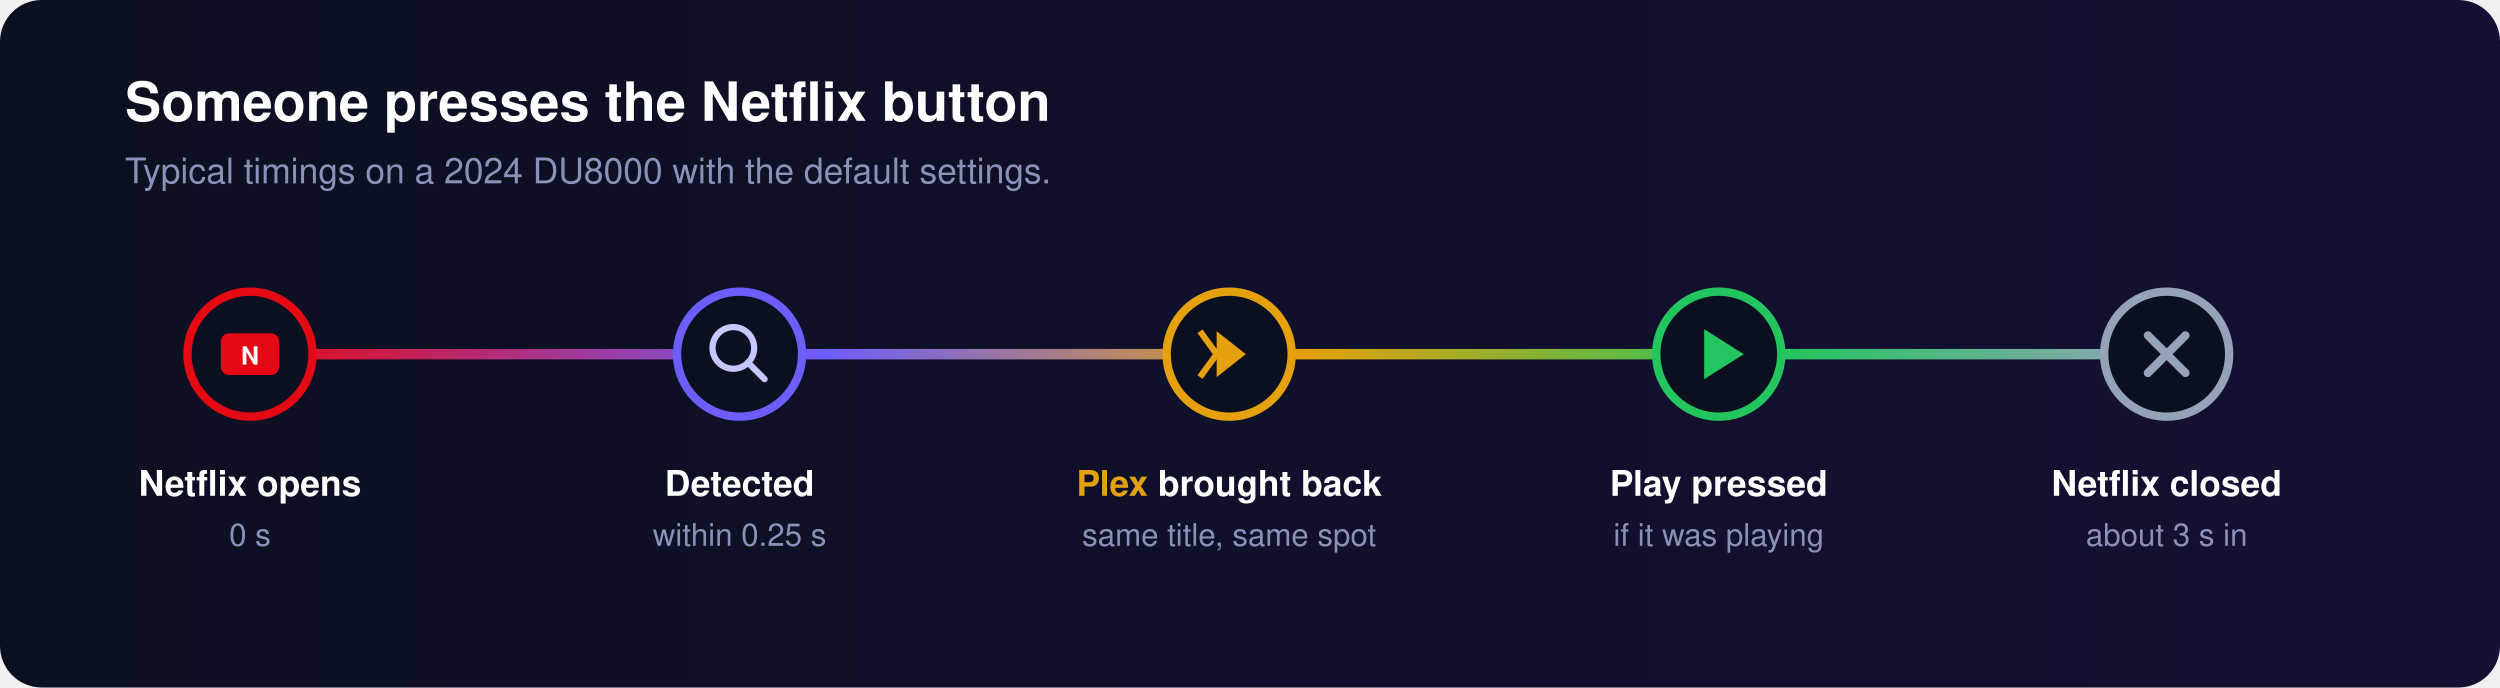
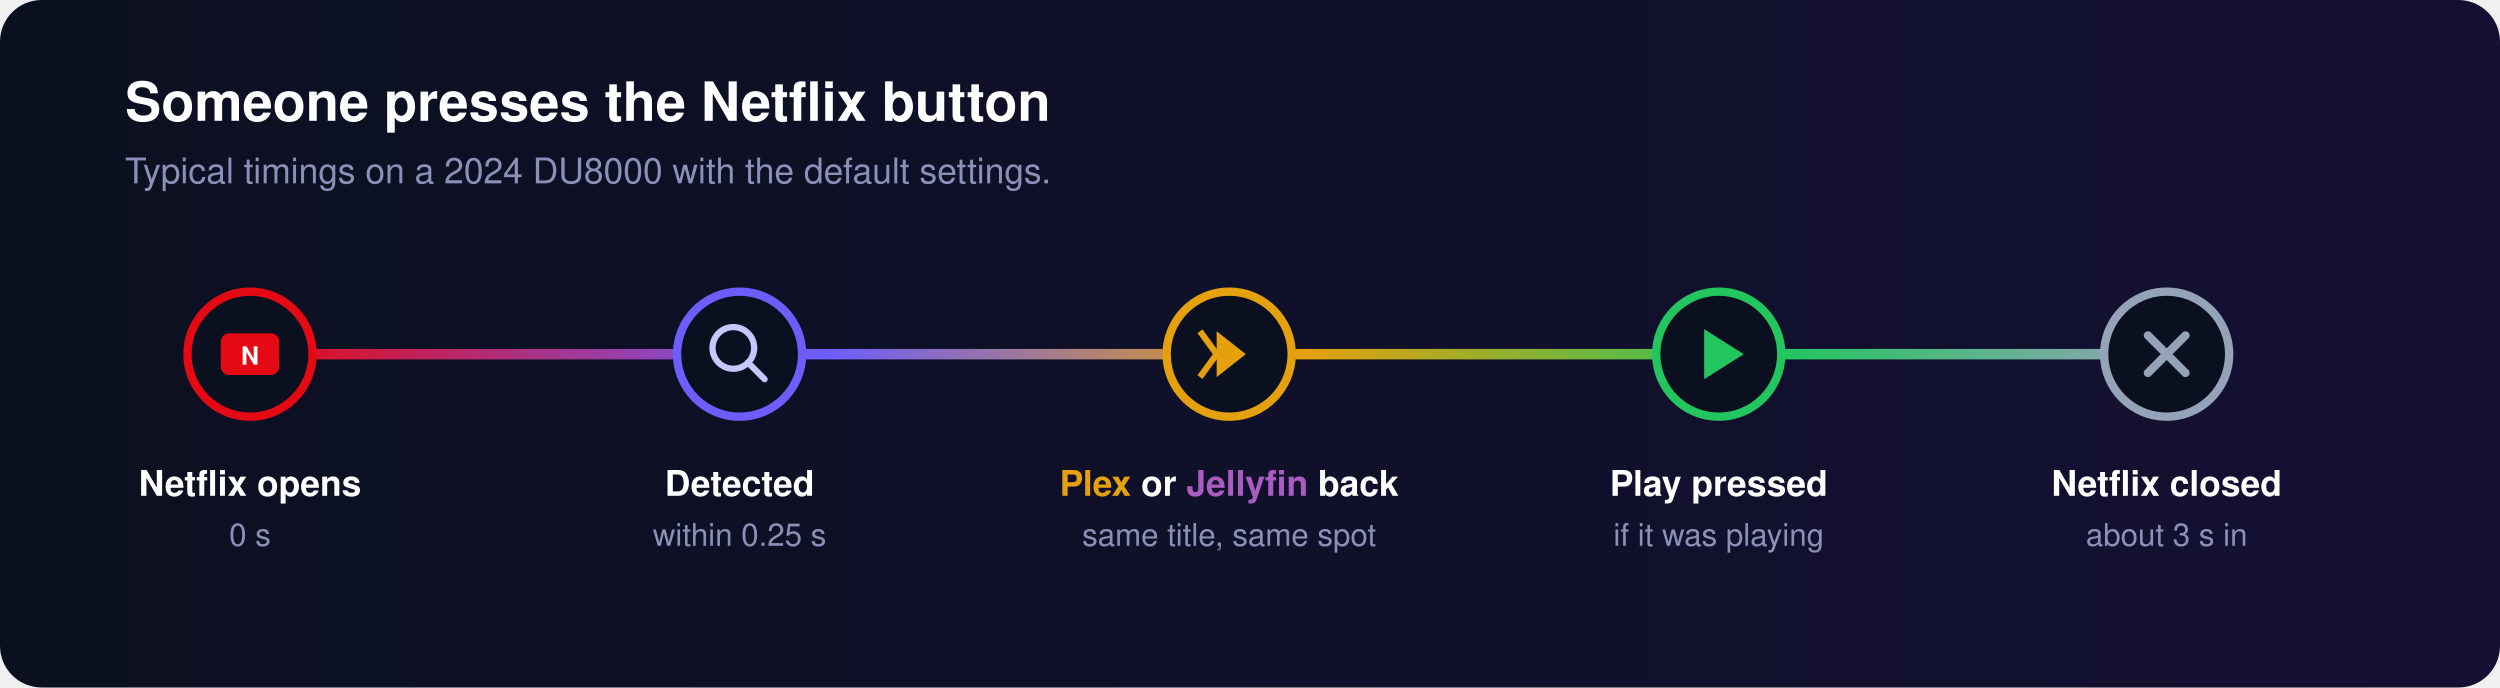
<svg xmlns="http://www.w3.org/2000/svg" width="1200" height="330" viewBox="0 0 1200 330" role="img" aria-labelledby="title desc">
  <defs>
    <linearGradient id="bg" x1="0" y1="0" x2="1" y2="0">
      <stop offset="0" stop-color="#0b1020" />
      <stop offset="1" stop-color="#141033" />
    </linearGradient>
    <linearGradient id="track" gradientUnits="userSpaceOnUse" x1="120" y1="0" x2="1040" y2="0">
      <stop offset="0" stop-color="#e50914" />
      <stop offset="0.3" stop-color="#6d5dfc" />
      <stop offset="0.55" stop-color="#e5a00d" />
      <stop offset="0.8" stop-color="#22c55e" />
      <stop offset="1" stop-color="#94a3b8" />
    </linearGradient>
  </defs>
  <rect width="1200" height="330" rx="20" fill="url(#bg)" />
  <g font-family="-apple-system, BlinkMacSystemFont, 'Segoe UI', Helvetica, Arial, sans-serif">
    <text x="60" y="58" fill="#ffffff" font-size="26" font-weight="700">Someone presses the Netflix button</text>
    <text x="60" y="88" fill="#8b90b8" font-size="17">Typical timings on a 2024 DU8000 with the default settings.</text>
    <line x1="120" y1="170" x2="1040" y2="170" stroke="url(#track)" stroke-width="5" stroke-linecap="round" />
    <g transform="translate(120 170)">
      <circle r="30" fill="#0b1020" stroke="#e50914" stroke-width="4" />
      <rect x="-14" y="-10" width="28" height="20" rx="4" fill="#e50914" />
      <text y="5" fill="#fff" font-size="12" font-weight="800" text-anchor="middle">N</text>
      <text y="68" fill="#ffffff" font-size="17" font-weight="700" text-anchor="middle">Netflix opens</text>
      <text y="92" fill="#8b90b8" font-size="15" text-anchor="middle">0 s</text>
    </g>
    <g transform="translate(355 170)">
      <circle r="30" fill="#0b1020" stroke="#6d5dfc" stroke-width="4" />
      <circle cx="-3" cy="-3" r="10" fill="none" stroke="#c4c8ff" stroke-width="3" />
      <path d="M4 4L12 12" stroke="#c4c8ff" stroke-width="3" stroke-linecap="round" />
      <text y="68" fill="#ffffff" font-size="17" font-weight="700" text-anchor="middle">Detected</text>
      <text y="92" fill="#8b90b8" font-size="15" text-anchor="middle">within 0.25 s</text>
    </g>
    <g transform="translate(590 170)">
      <circle r="30" fill="#0b1020" stroke="#e5a00d" stroke-width="4" />
      <path d="M-8 -11L-8 11L6 0z" fill="#e5a00d" transform="translate(2 0)" />
      <path d="M-12 -11L-4 0L-12 11" fill="none" stroke="#e5a00d" stroke-width="3" stroke-linejoin="round" transform="translate(-2 0)" />
      <text y="68" fill="#ffffff" font-size="17" font-weight="700" text-anchor="middle">
-         <tspan fill="#e5a00d">Plex</tspan> brought back</text>
+         <tspan fill="#e5a00d">Plex</tspan> or <tspan fill="#aa5cc3">Jellyfin</tspan> back</text>
      <text y="92" fill="#8b90b8" font-size="15" text-anchor="middle">same title, same spot</text>
    </g>
    <g transform="translate(825 170)">
      <circle r="30" fill="#0b1020" stroke="#22c55e" stroke-width="4" />
      <path d="M-7 -12L-7 12L12 0z" fill="#22c55e" />
      <text y="68" fill="#ffffff" font-size="17" font-weight="700" text-anchor="middle">Play pressed</text>
      <text y="92" fill="#8b90b8" font-size="15" text-anchor="middle">if it was playing</text>
    </g>
    <g transform="translate(1040 170)">
      <circle r="30" fill="#0b1020" stroke="#94a3b8" stroke-width="4" />
      <path d="M-9 -9L9 9M9 -9L-9 9" stroke="#94a3b8" stroke-width="4" stroke-linecap="round" />
      <text y="68" fill="#ffffff" font-size="17" font-weight="700" text-anchor="middle">Netflix closed</text>
      <text y="92" fill="#8b90b8" font-size="15" text-anchor="middle">about 3 s in</text>
    </g>
  </g>
</svg>
